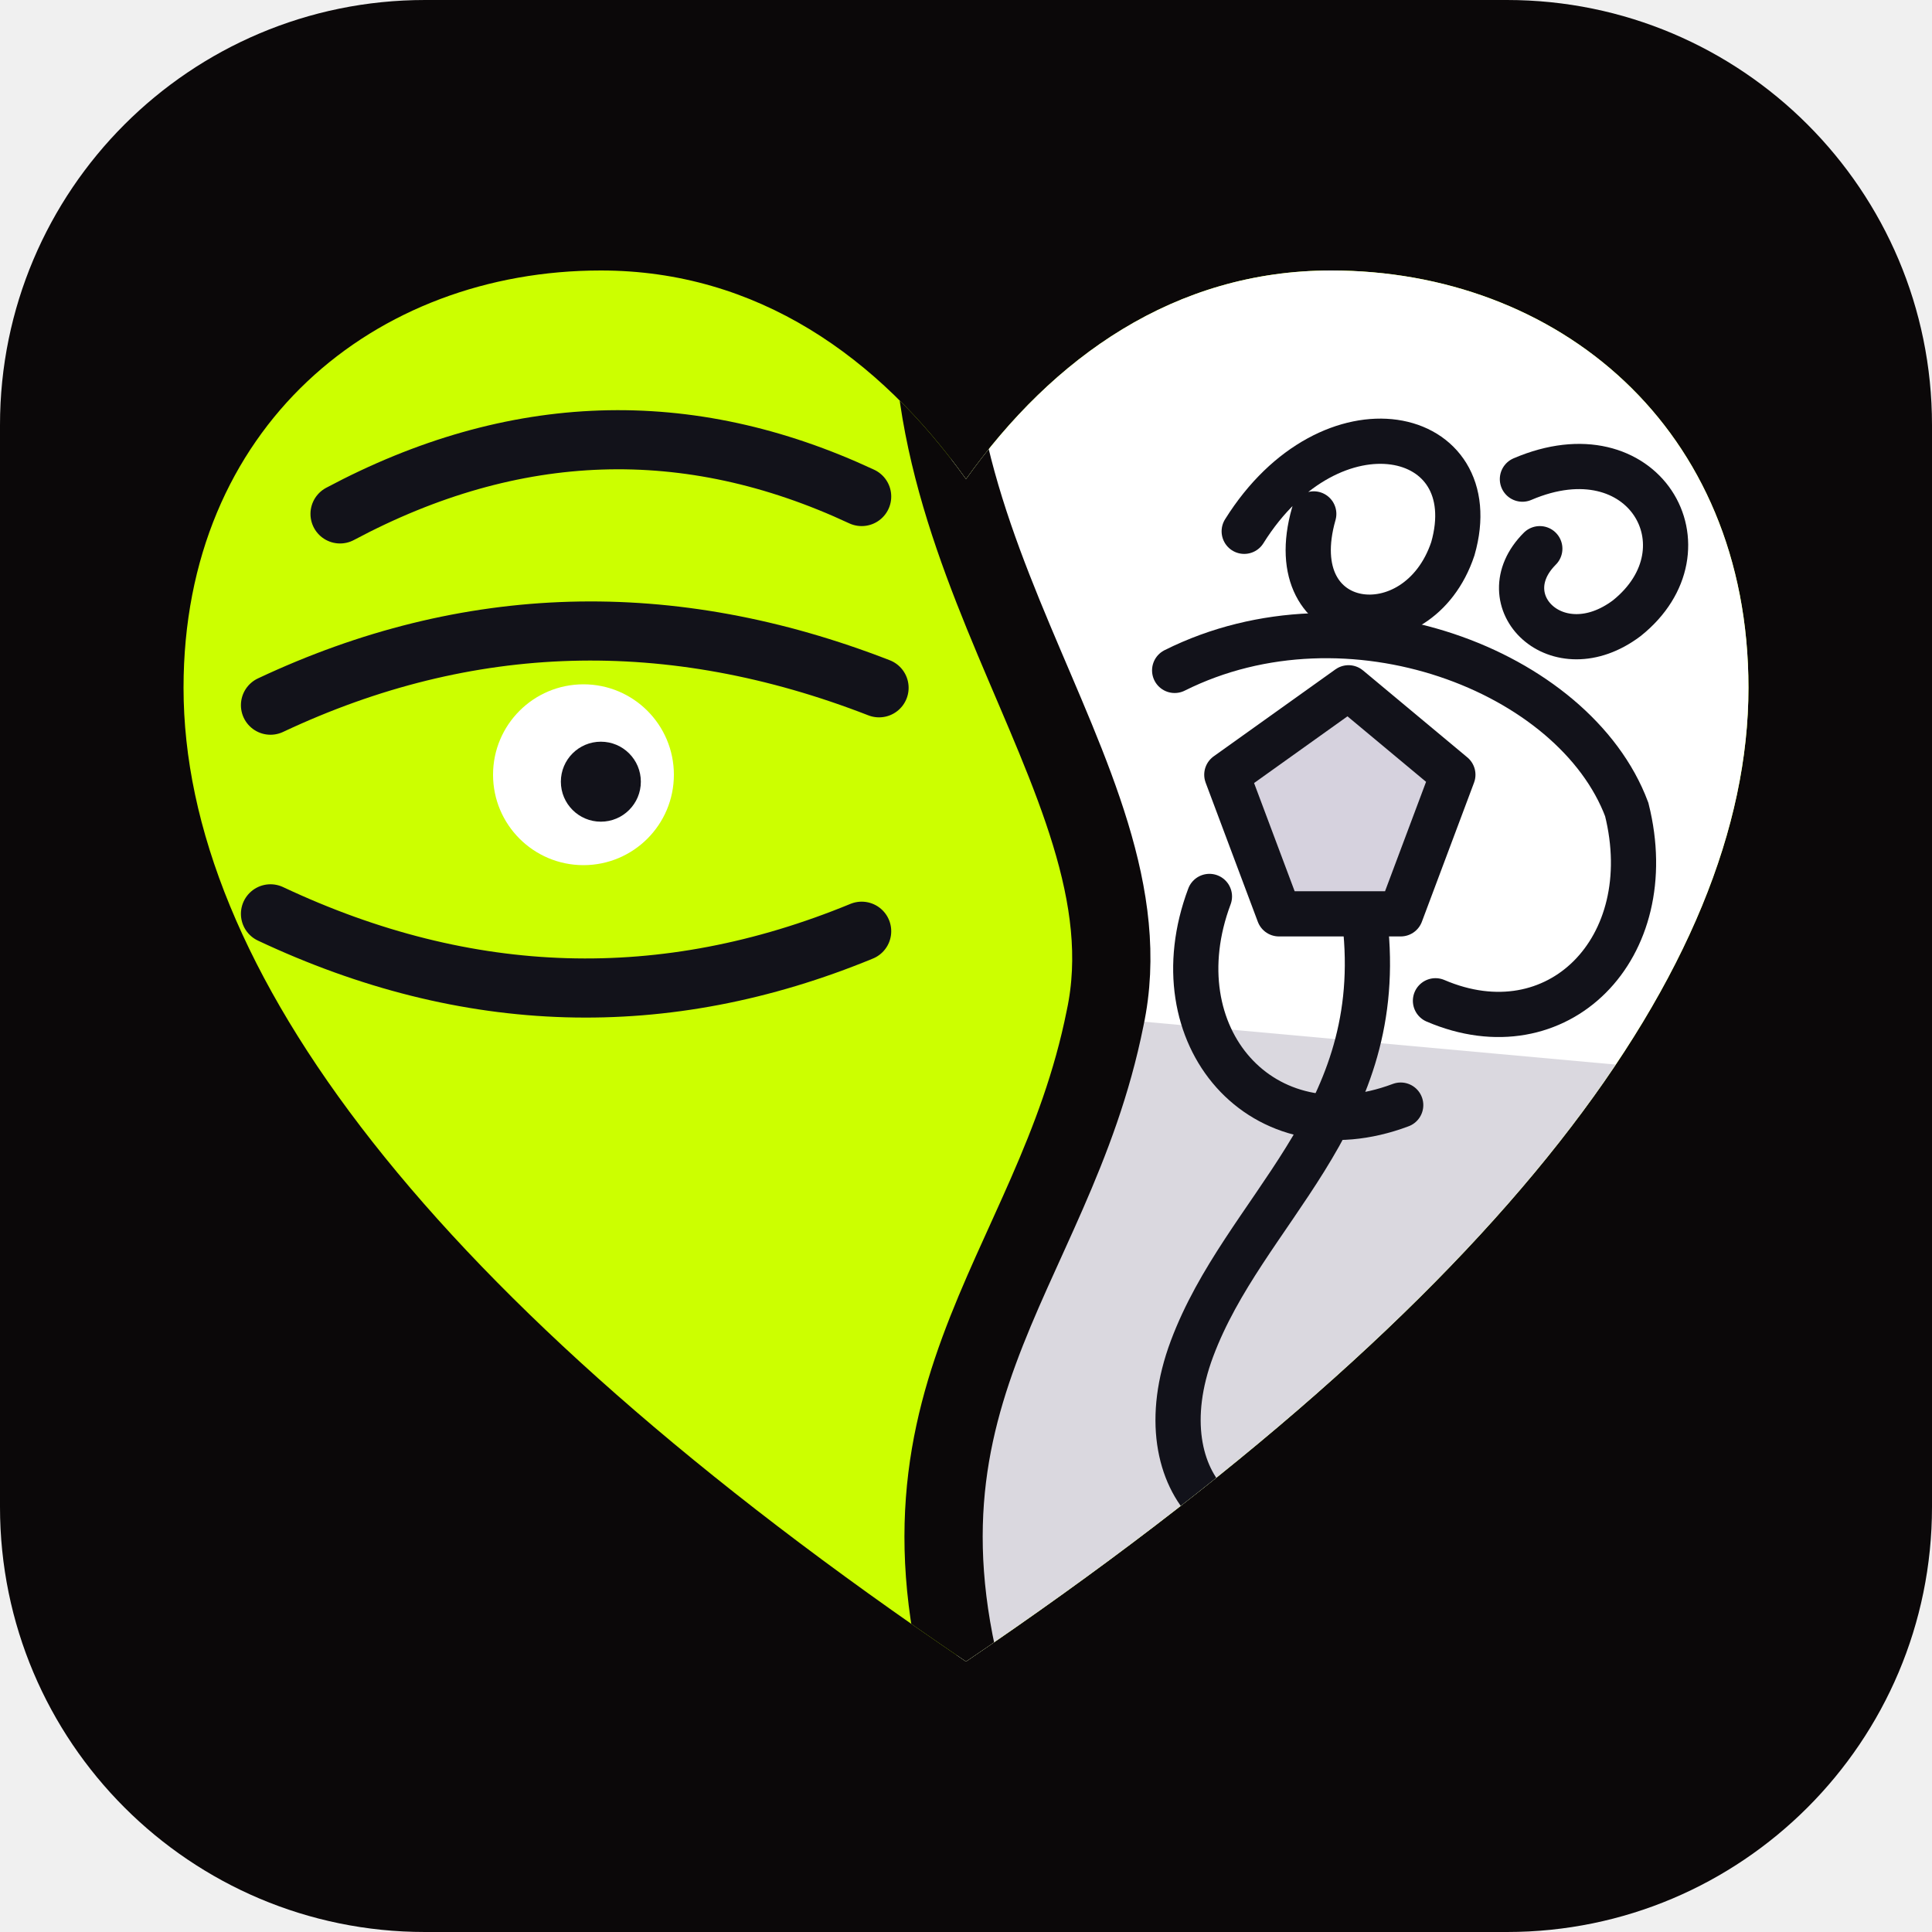
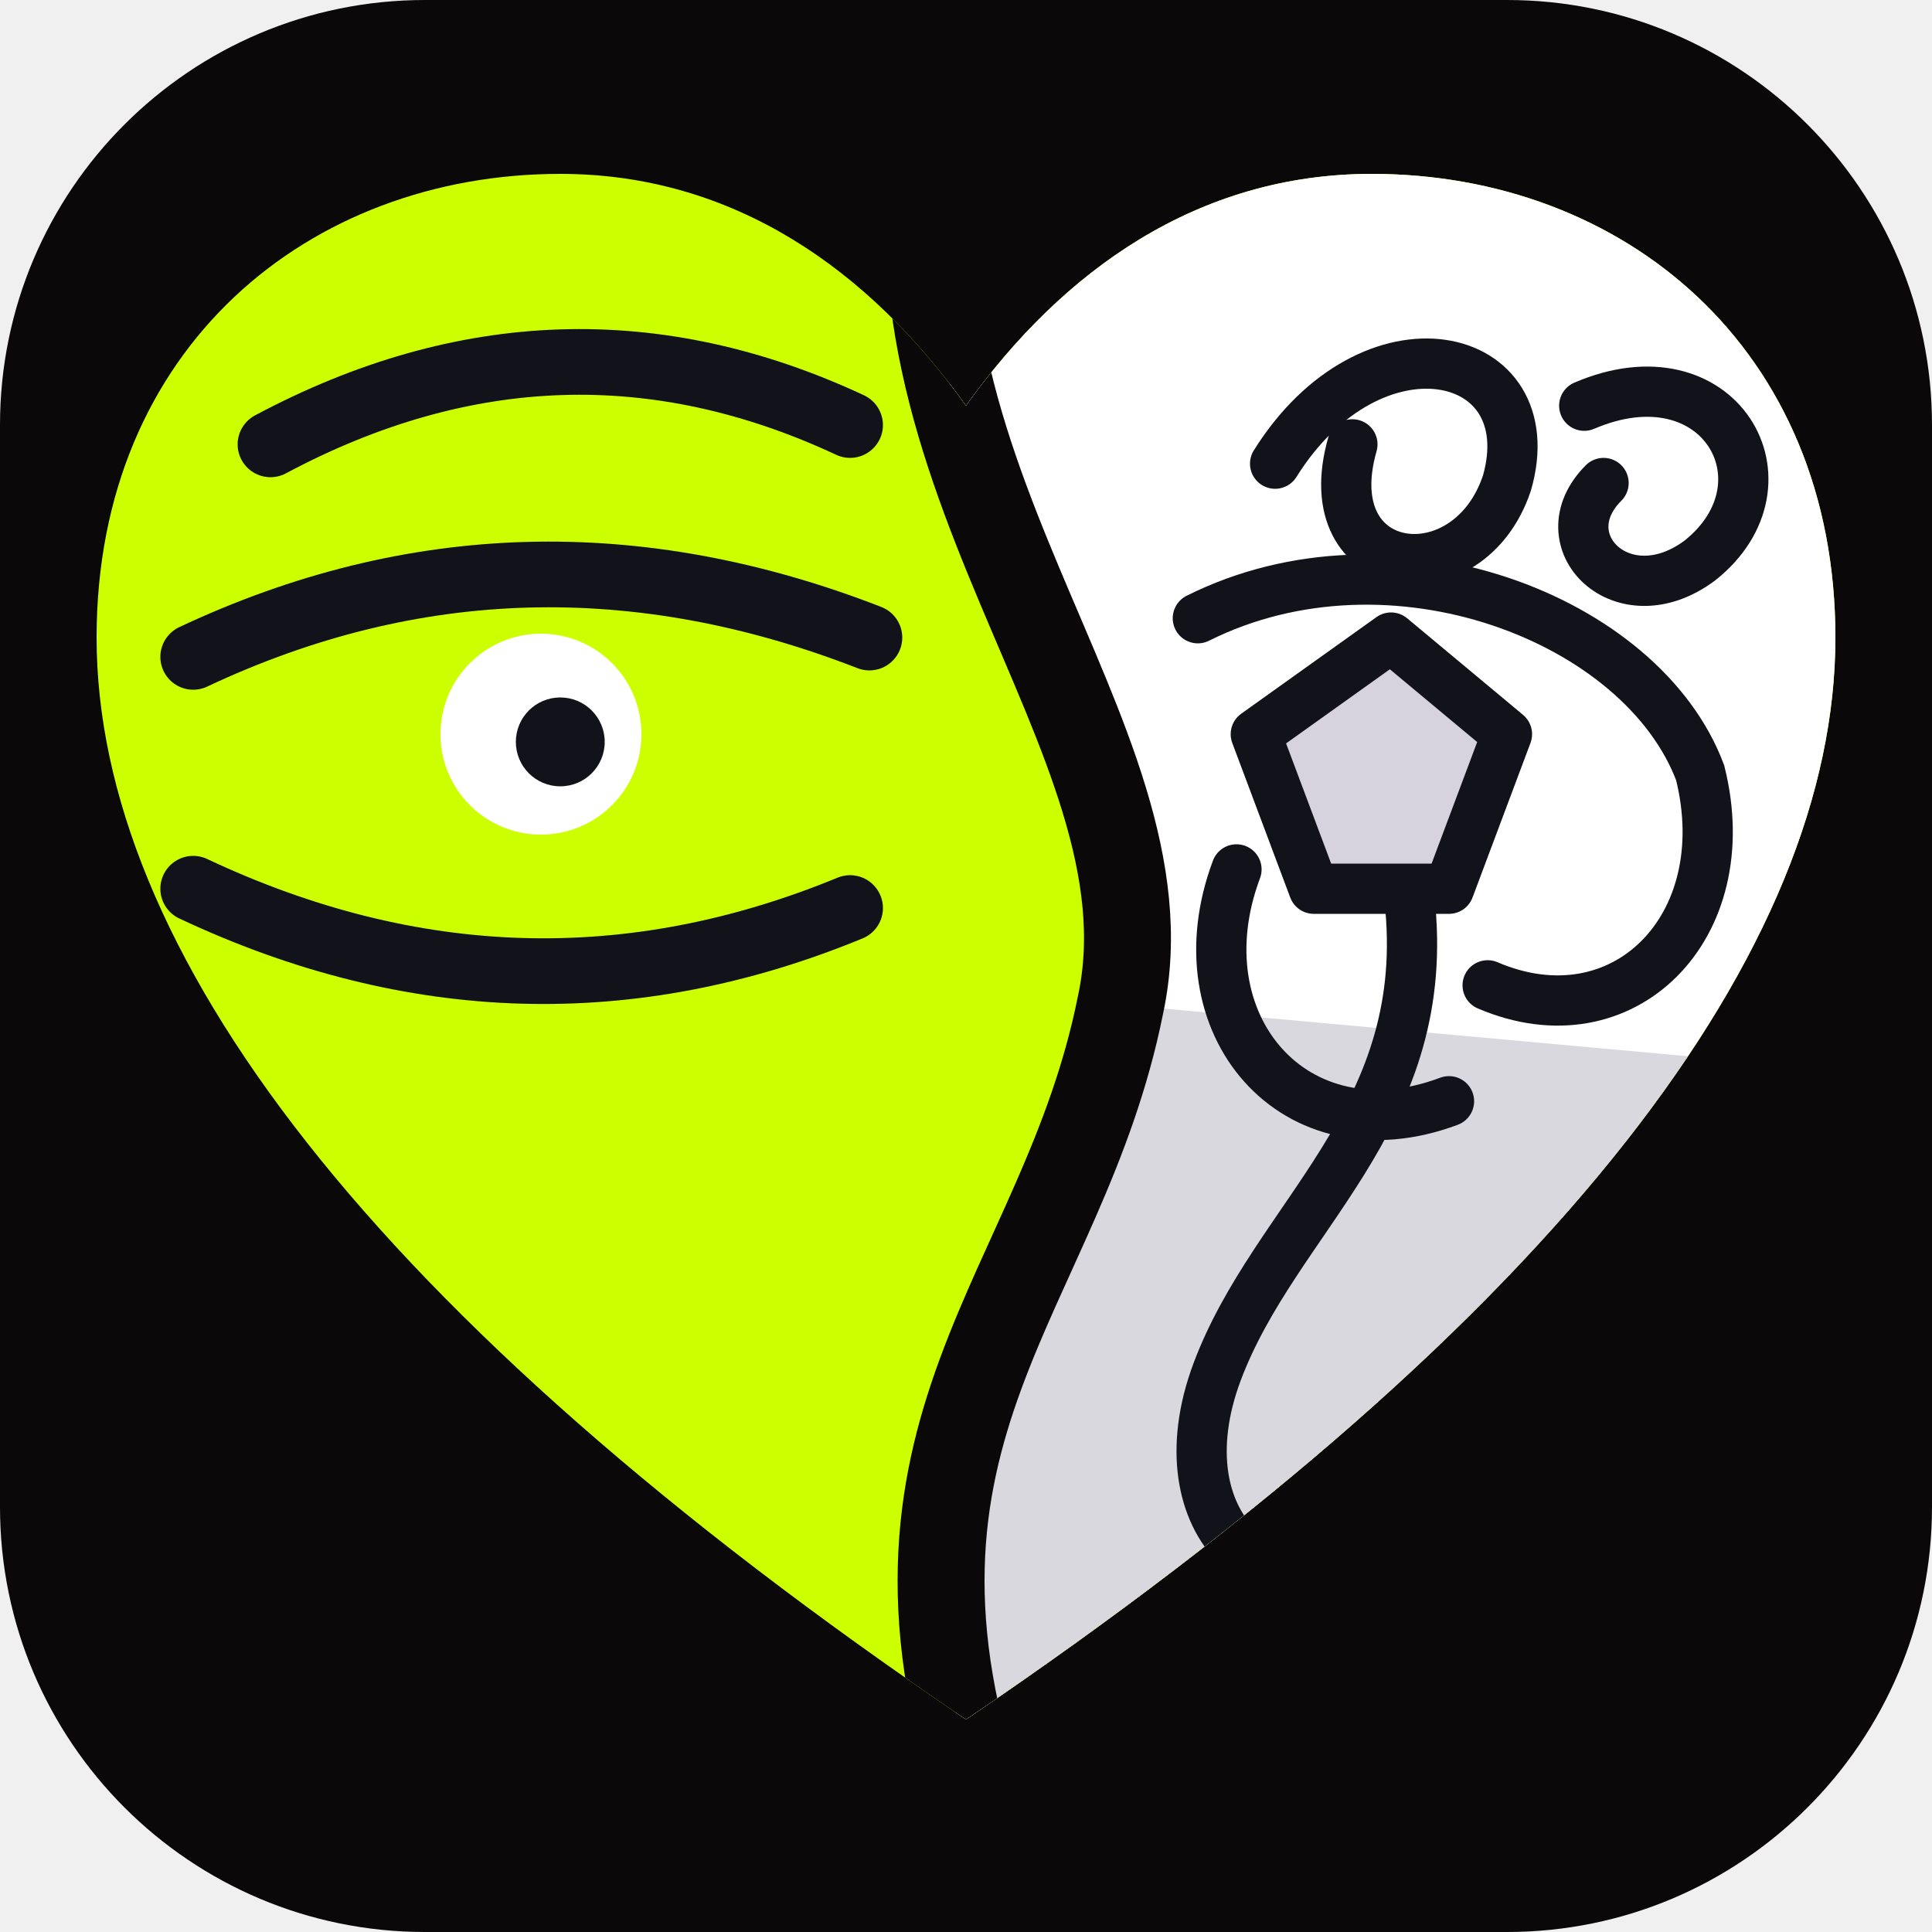
<svg xmlns="http://www.w3.org/2000/svg" viewBox="0 0 100 100">
-   <rect width="100" height="100" rx="22" fill="#0b0809" />
+   <style>
+     .plate { fill: #0b0809 }
+     @media (prefers-color-scheme: dark) { .plate { display: none } }
+   </style>
+   <rect class="plate" width="100" height="100" rx="22" />
  <defs>
    <path id="h" d="M50 89 C 19 68, 5 49, 5 33 C 5 18, 16 9, 29 9 C 38 9, 45 14, 50 21              C 55 14, 62 9, 71 9 C 84 9, 95 18, 95 33 C 95 49, 81 68, 50 89 Z" />
    <clipPath id="c">
      <use href="#h" />
    </clipPath>
  </defs>
-   <g transform="translate(50 50) scale(0.9) translate(-50 -49)">
-     <use href="#h" fill="#ccff00" />
-     <g clip-path="url(#c)">
-       <path d="M49 4 C 44 24, 61 38, 58 52 C 55 67, 44 74, 51 94 L 102 94 L 102 4 Z" fill="#ffffff" />
-       <path d="M58 52 C 55 67, 44 74, 51 94 L 102 94 L 102 56 Z" fill="#b6b2c0" opacity="0.5" />
-       <g stroke="#12121a" stroke-width="3.4" fill="none" stroke-linecap="round">
-         <path d="M14 23 Q 29 15, 44 22" />
-         <path d="M10 34 Q 27 26, 45 33" />
-         <path d="M10 46 Q 27 54, 44 47" />
-       </g>
-       <circle cx="28" cy="38" r="5.2" fill="#ffffff" />
-       <circle cx="29" cy="38.4" r="2.3" fill="#12121a" />
-       <g stroke="#12121a" stroke-width="2.6" fill="none" stroke-linecap="round">
-         <path d="M66 24 C 71 16, 80 18, 78 25 C 76 31, 68 30, 70 23" />
-         <path d="M82 21 C 89 18, 93 25, 88 29 C 84 32, 80 28, 83 25" />
-         <path d="M62 32 C 72 27, 85 32, 88 40 C 90 48, 84 54, 77 51" />
-         <path d="M64 45 C 61 53, 67 60, 75 57" />
-         <path d="M73 47 C 74 58, 66 63, 63 71 C 60 79, 66 84, 71 80" />
-       </g>
-       <path d="M72 33 L78 38 L75 46 L68 46 L65 38 Z" fill="#d6d2de" stroke="#12121a" stroke-width="2.6" stroke-linejoin="round" />
-       <path d="M49 4 C 44 24, 61 38, 58 52 C 55 67, 44 74, 51 94" fill="none" stroke="#0b0809" stroke-width="4.5" />
+   <use href="#h" fill="#ccff00" />
+   <g clip-path="url(#c)">
+     <path d="M49 4 C 44 24, 61 38, 58 52 C 55 67, 44 74, 51 94 L 102 94 L 102 4 Z" fill="#ffffff" />
+     <path d="M58 52 C 55 67, 44 74, 51 94 L 102 94 L 102 56 Z" fill="#b6b2c0" opacity="0.5" />
+     <g stroke="#12121a" stroke-width="3.4" fill="none" stroke-linecap="round">
+       <path d="M14 23 Q 29 15, 44 22" />
+       <path d="M10 34 Q 27 26, 45 33" />
+       <path d="M10 46 Q 27 54, 44 47" />
    </g>
+     <circle cx="28" cy="38" r="5.2" fill="#ffffff" />
+     <circle cx="29" cy="38.4" r="2.3" fill="#12121a" />
+     <g stroke="#12121a" stroke-width="2.6" fill="none" stroke-linecap="round">
+       <path d="M66 24 C 71 16, 80 18, 78 25 C 76 31, 68 30, 70 23" />
+       <path d="M82 21 C 89 18, 93 25, 88 29 C 84 32, 80 28, 83 25" />
+       <path d="M62 32 C 72 27, 85 32, 88 40 C 90 48, 84 54, 77 51" />
+       <path d="M64 45 C 61 53, 67 60, 75 57" />
+       <path d="M73 47 C 74 58, 66 63, 63 71 C 60 79, 66 84, 71 80" />
+     </g>
+     <path d="M72 33 L78 38 L75 46 L68 46 L65 38 Z" fill="#d6d2de" stroke="#12121a" stroke-width="2.6" stroke-linejoin="round" />
+     <path d="M49 4 C 44 24, 61 38, 58 52 C 55 67, 44 74, 51 94" fill="none" stroke="#0b0809" stroke-width="4.5" />
  </g>
</svg>
